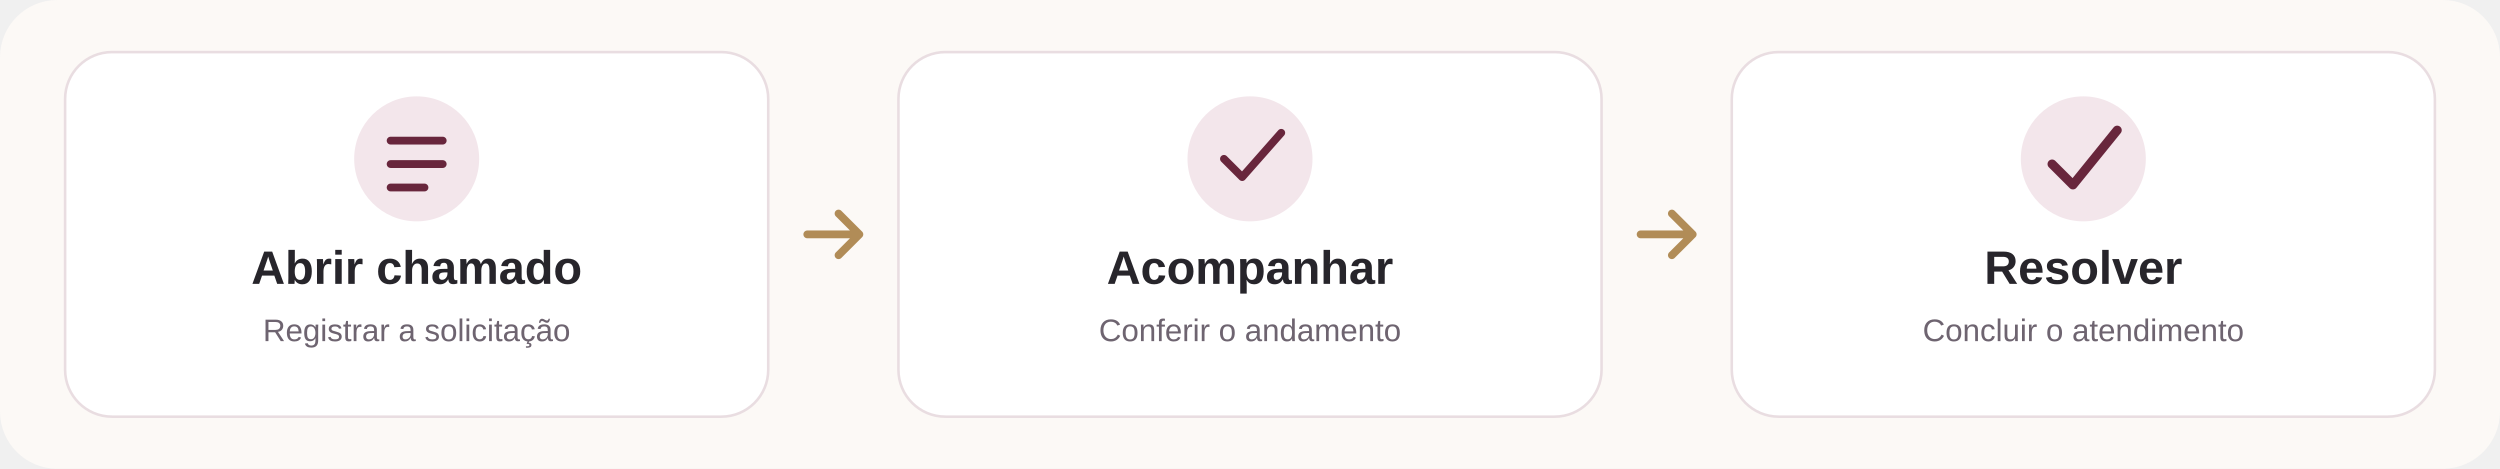
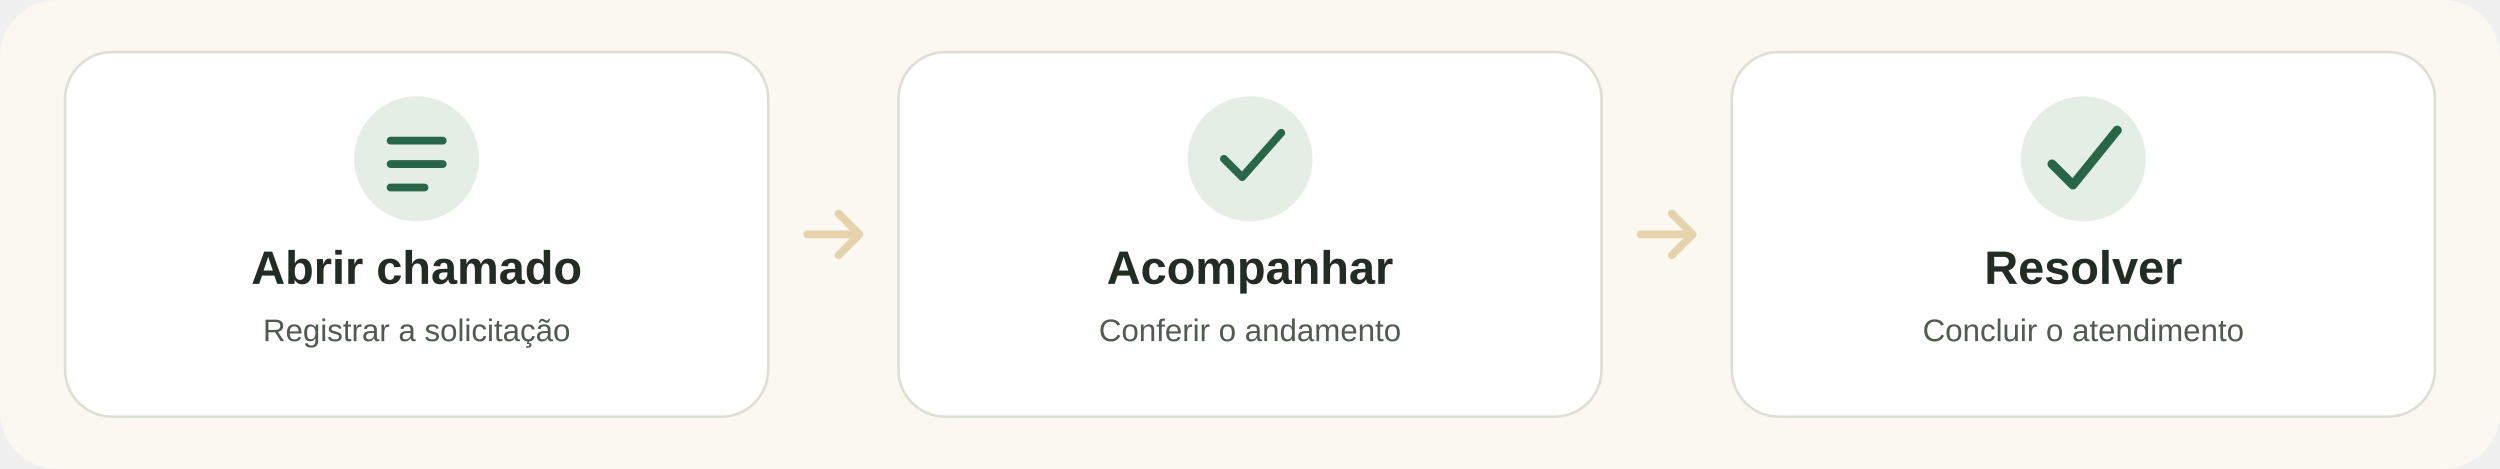
<svg xmlns="http://www.w3.org/2000/svg" width="960" height="180" viewBox="0 0 960 180" role="img" aria-labelledby="title desc">
-   <rect width="960" height="180" rx="22" fill="#FCF9F6" />
+   <rect width="960" height="180" rx="22" fill="#faf8f0" />
  <g font-family="Arial, Helvetica, sans-serif" text-anchor="middle">
    <g transform="translate(25 20)">
-       <rect width="270" height="140" rx="18" fill="#fff" stroke="#E9DDE1" />
-       <circle cx="135" cy="41" r="24" fill="#F3E6EB" />
-       <path d="M125 34h20M125 43h20M125 52h13" stroke="#68263C" stroke-width="3" stroke-linecap="round" />
-       <text x="135" y="89" fill="#27252B" font-size="18" font-weight="bold">Abrir chamado</text>
-       <text x="135" y="111" fill="#6E6470" font-size="12">Registrar a solicitação</text>
+       <rect width="270" height="140" rx="18" fill="#fff" stroke="#dedfd3" />
+       <circle cx="135" cy="41" r="24" fill="#e5eee5" />
+       <path d="M125 34h20M125 43h20M125 52h13" stroke="#276647" stroke-width="3" stroke-linecap="round" />
+       <text x="135" y="89" fill="#202c24" font-size="18" font-weight="bold">Abrir chamado</text>
+       <text x="135" y="111" fill="#505b50" font-size="12">Registrar a solicitação</text>
    </g>
-     <path d="M310 90h20m-8-8 8 8-8 8" fill="none" stroke="#B18C57" stroke-width="3" stroke-linecap="round" stroke-linejoin="round" />
+     <path d="M310 90h20m-8-8 8 8-8 8" fill="none" stroke="#e5d4ab" stroke-width="3" stroke-linecap="round" stroke-linejoin="round" />
    <g transform="translate(345 20)">
-       <rect width="270" height="140" rx="18" fill="#fff" stroke="#E9DDE1" />
-       <circle cx="135" cy="41" r="24" fill="#F3E6EB" />
-       <path d="M125 41l7 7 15-17" fill="none" stroke="#68263C" stroke-width="3" stroke-linecap="round" stroke-linejoin="round" />
-       <text x="135" y="89" fill="#27252B" font-size="18" font-weight="bold">Acompanhar</text>
-       <text x="135" y="111" fill="#6E6470" font-size="12">Conferir o andamento</text>
+       <rect width="270" height="140" rx="18" fill="#fff" stroke="#dedfd3" />
+       <circle cx="135" cy="41" r="24" fill="#e5eee5" />
+       <path d="M125 41l7 7 15-17" fill="none" stroke="#276647" stroke-width="3" stroke-linecap="round" stroke-linejoin="round" />
+       <text x="135" y="89" fill="#202c24" font-size="18" font-weight="bold">Acompanhar</text>
+       <text x="135" y="111" fill="#505b50" font-size="12">Conferir o andamento</text>
    </g>
-     <path d="M630 90h20m-8-8 8 8-8 8" fill="none" stroke="#B18C57" stroke-width="3" stroke-linecap="round" stroke-linejoin="round" />
+     <path d="M630 90h20m-8-8 8 8-8 8" fill="none" stroke="#e5d4ab" stroke-width="3" stroke-linecap="round" stroke-linejoin="round" />
    <g transform="translate(665 20)">
-       <rect width="270" height="140" rx="18" fill="#fff" stroke="#E9DDE1" />
-       <circle cx="135" cy="41" r="24" fill="#F3E6EB" />
-       <path d="M123 43l8 8 17-21" fill="none" stroke="#68263C" stroke-width="3.5" stroke-linecap="round" stroke-linejoin="round" />
-       <text x="135" y="89" fill="#27252B" font-size="18" font-weight="bold">Resolver</text>
-       <text x="135" y="111" fill="#6E6470" font-size="12">Concluir o atendimento</text>
+       <rect width="270" height="140" rx="18" fill="#fff" stroke="#dedfd3" />
+       <circle cx="135" cy="41" r="24" fill="#e5eee5" />
+       <path d="M123 43l8 8 17-21" fill="none" stroke="#276647" stroke-width="3.5" stroke-linecap="round" stroke-linejoin="round" />
+       <text x="135" y="89" fill="#202c24" font-size="18" font-weight="bold">Resolver</text>
+       <text x="135" y="111" fill="#505b50" font-size="12">Concluir o atendimento</text>
    </g>
  </g>
</svg>
